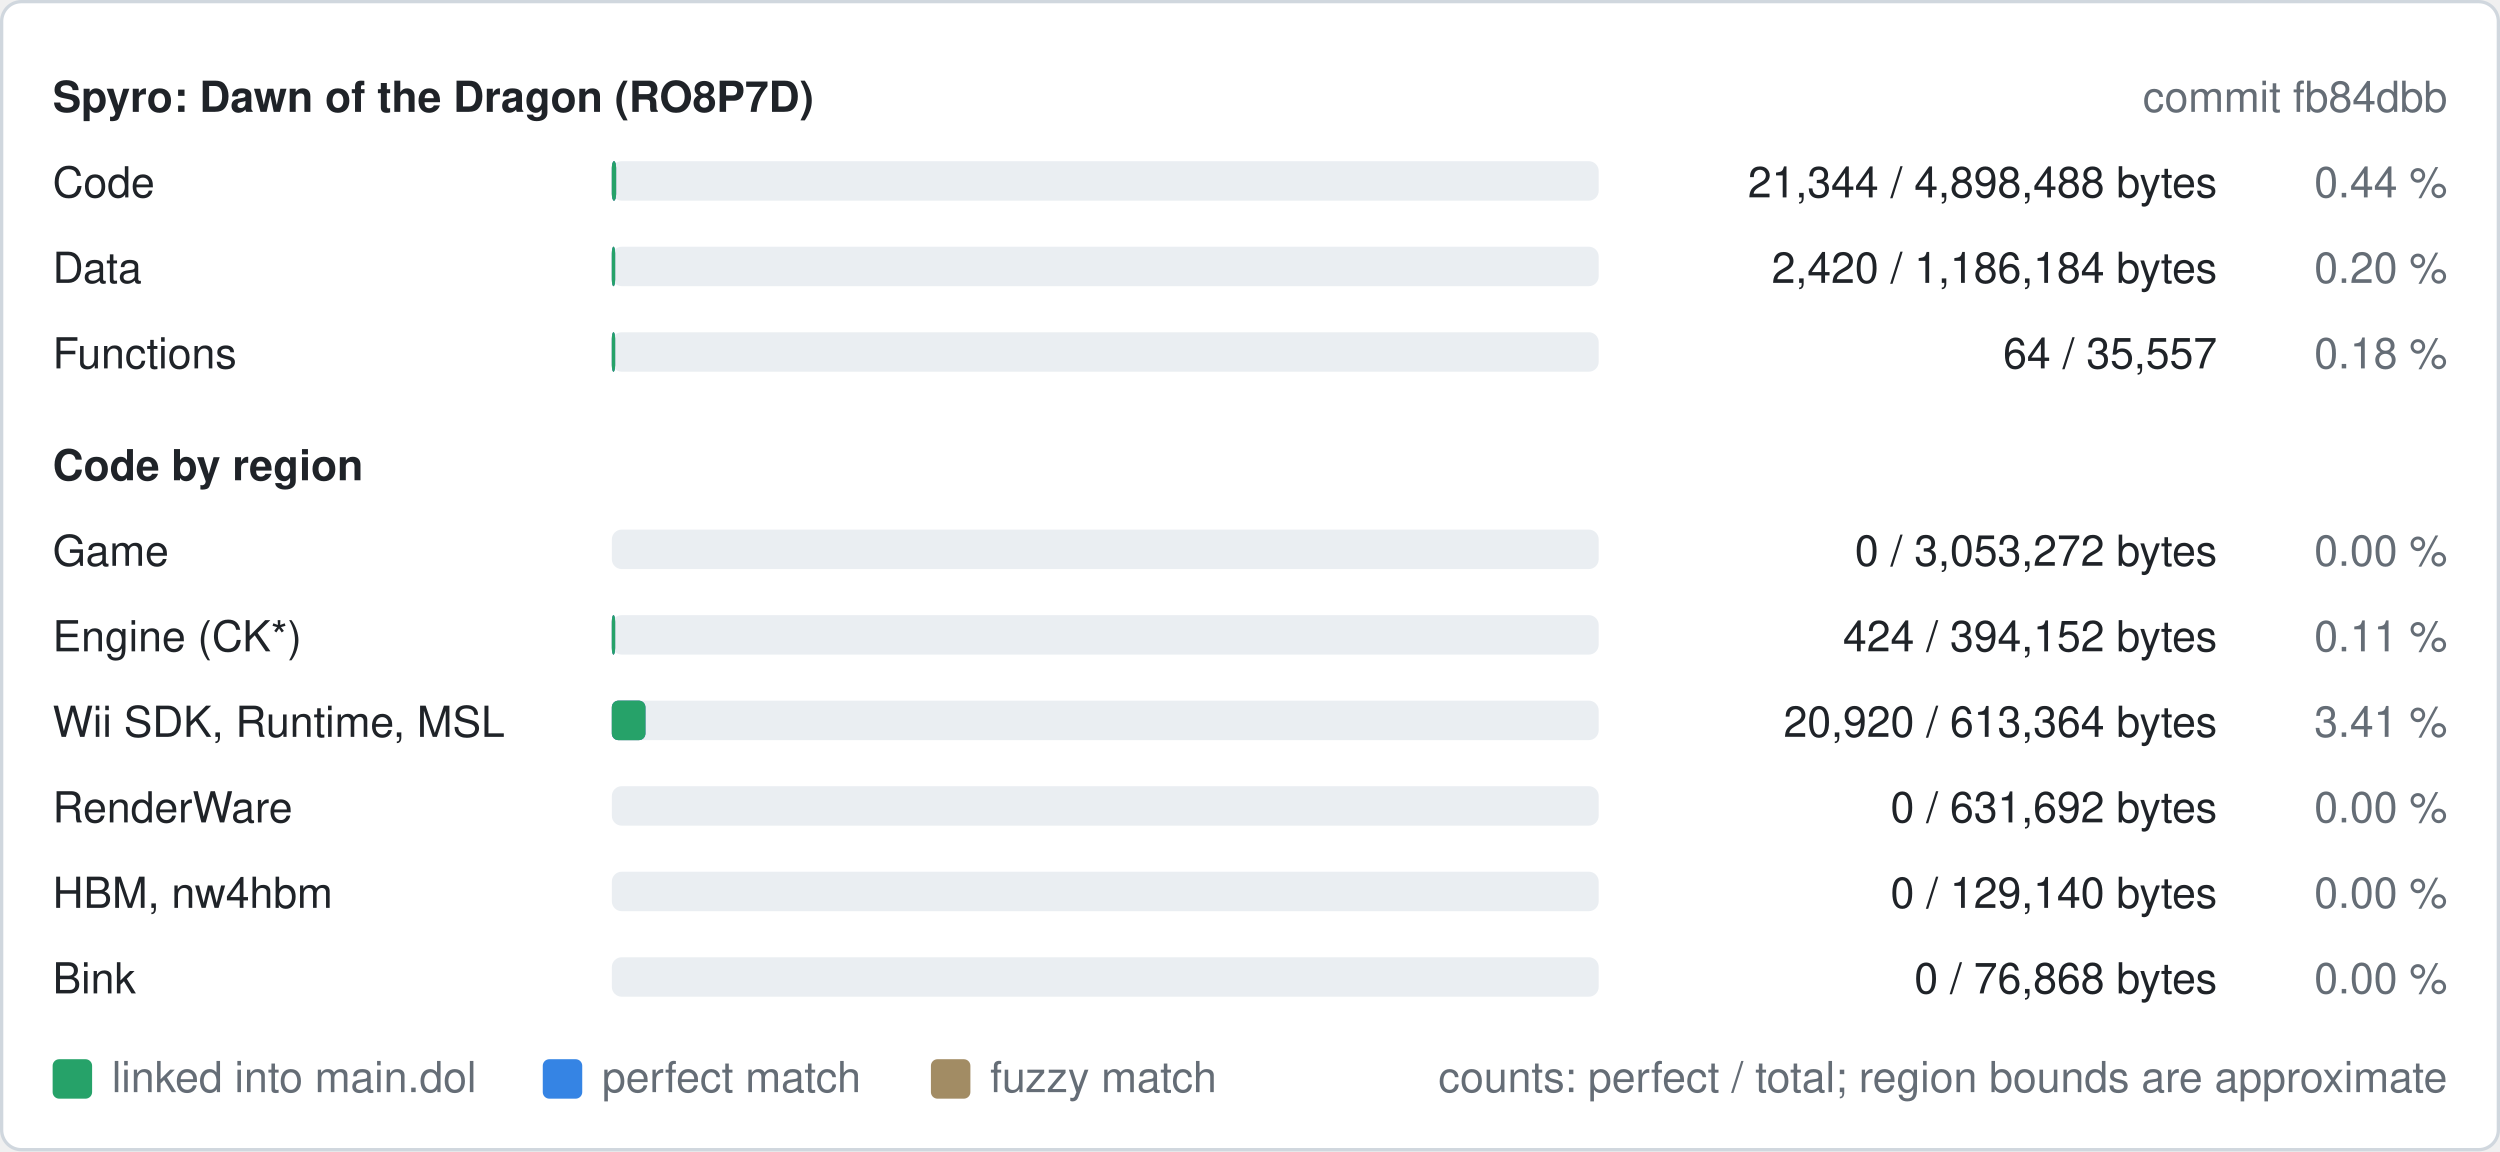
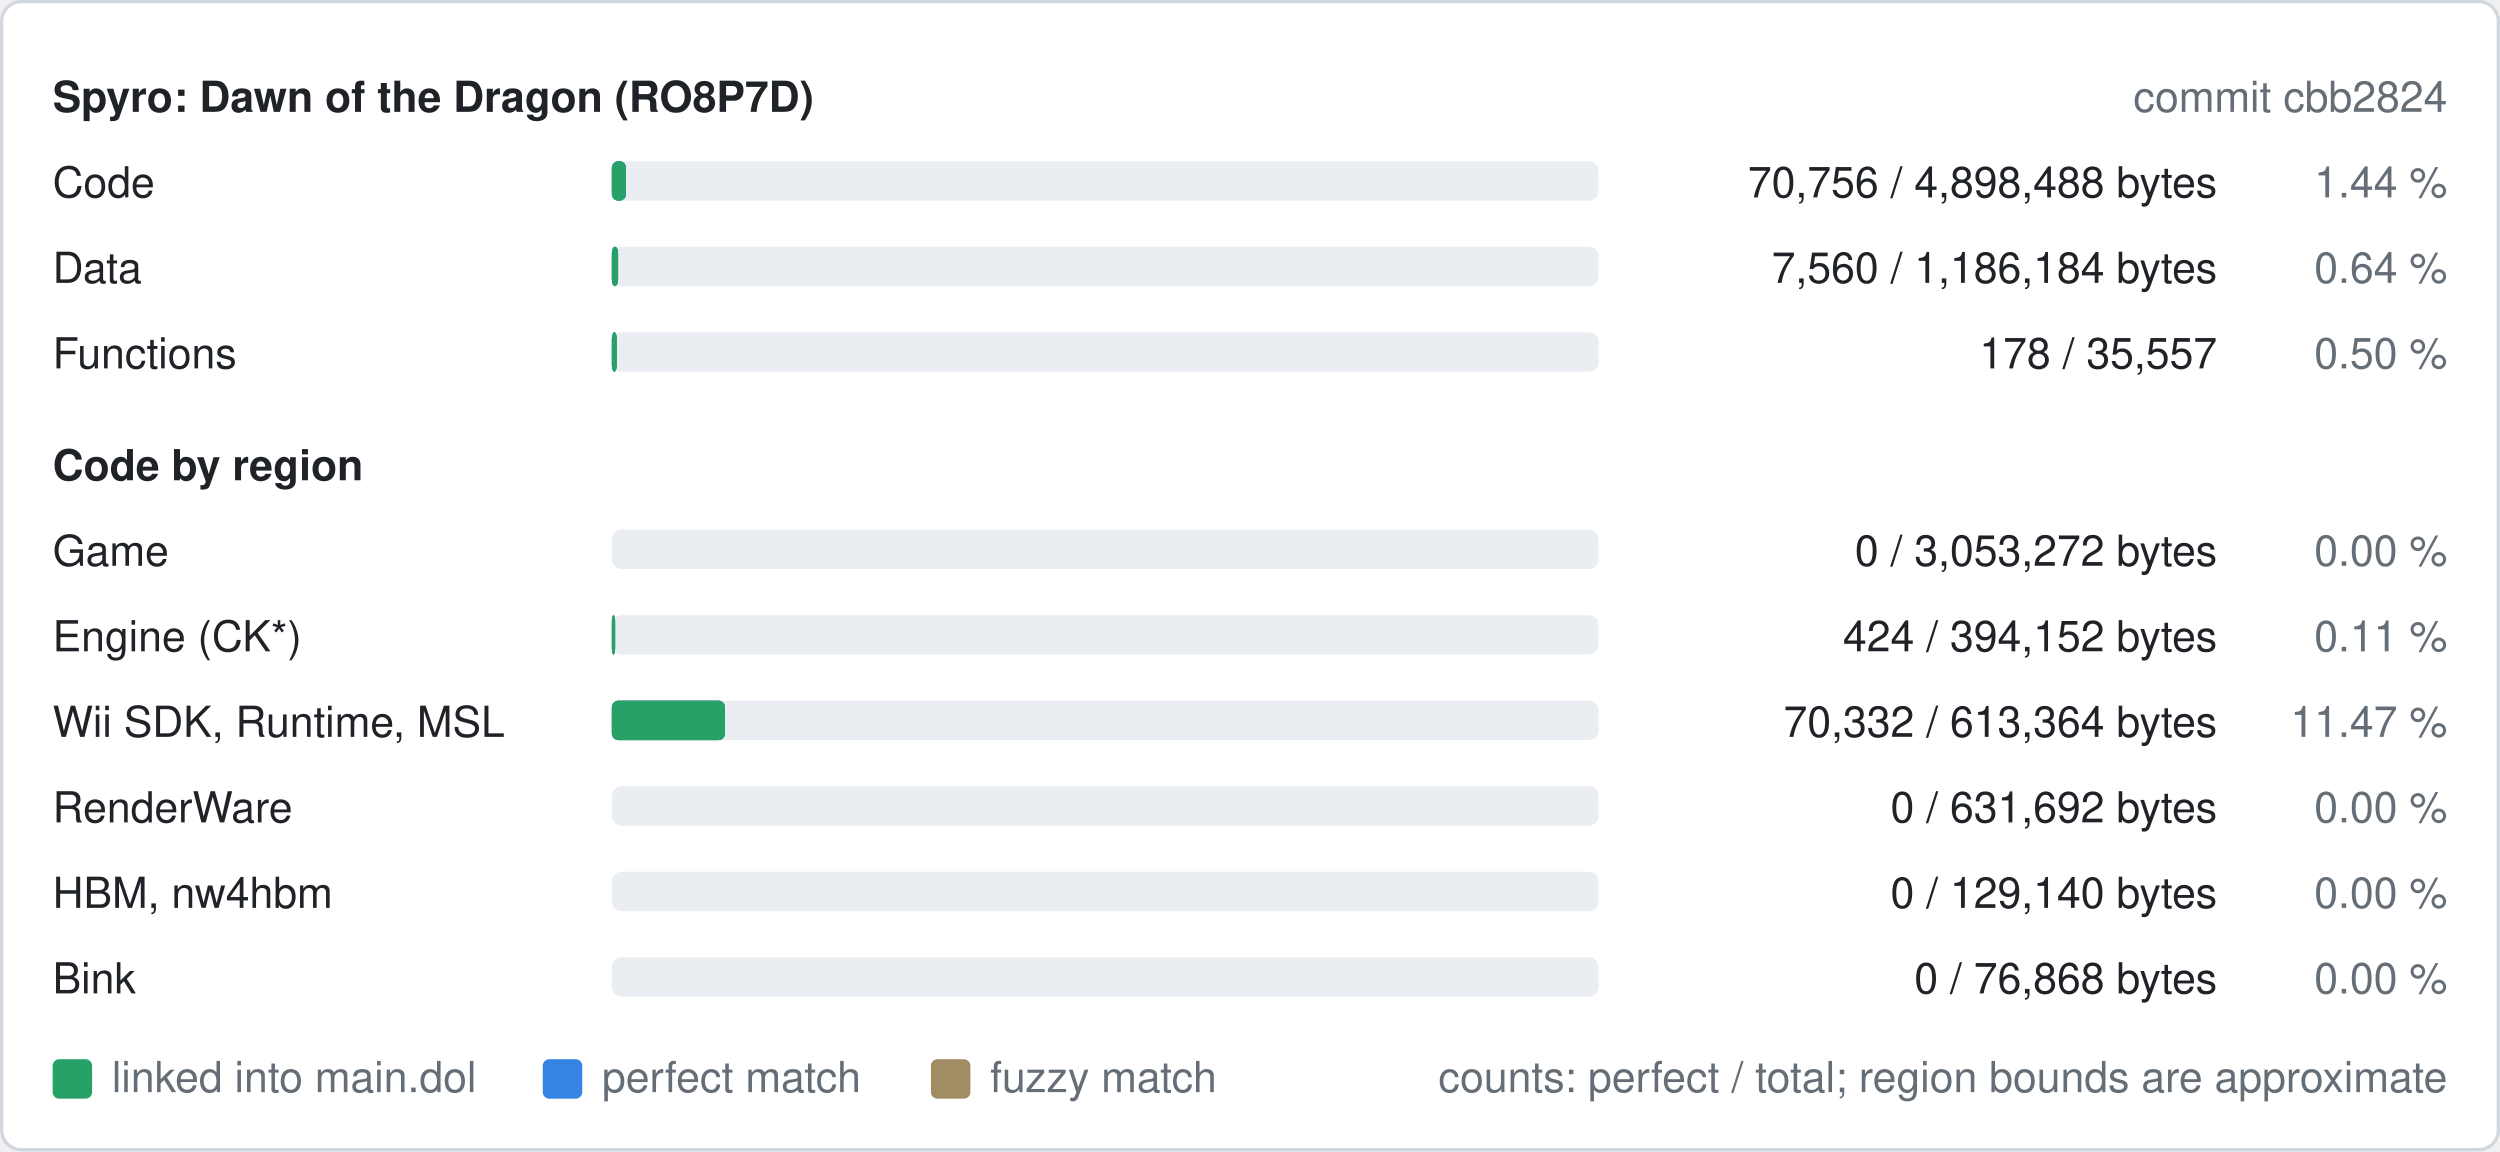
<svg xmlns="http://www.w3.org/2000/svg" width="760" height="350" viewBox="0 0 760 350" role="img" aria-label="Decompilation progress of RO8P7D">
  <style>
text{font-family:-apple-system,BlinkMacSystemFont,"Segoe UI",Helvetica,Arial,sans-serif;font-size:13px}
.b{font-weight:600}
.bg{fill:#ffffff;stroke:#d0d7de}.t{fill:#1f2328}.m{fill:#656d76}.track{fill:#eaeef2}.fuzzy{fill:#a28c64}.perfect{fill:#3584e4}.linked{fill:#26a269}
@media (prefers-color-scheme: dark){.bg{fill:#0d1117;stroke:#30363d}.t{fill:#e6edf3}.m{fill:#8d96a0}.track{fill:#21262d}.fuzzy{fill:#a28c64}.perfect{fill:#3584e4}.linked{fill:#2ec27e}}
</style>
  <rect class="bg" x="0.5" y="0.5" width="759" height="349" rx="6" />
  <text class="t b" x="16" y="34">Spyro: Dawn of the Dragon (RO8P7D)</text>
-   <text class="m" x="744" y="34" text-anchor="end">commit fb84dbb</text>
+   <text class="m" x="744" y="34" text-anchor="end">commit cbb2824</text>
  <text class="t" x="16" y="60">Code</text>
  <rect class="track" x="186" y="49" width="300" height="12" rx="3" />
-   <rect class="fuzzy" x="186" y="49" width="1.3" height="12" rx="2" />
-   <rect class="perfect" x="186" y="49" width="1.3" height="12" rx="2" />
-   <rect class="linked" x="186" y="49" width="1.3" height="12" rx="2" />
-   <text class="t" x="674" y="60" text-anchor="end">21,344 / 4,898,488 bytes</text>
-   <text class="m" x="744" y="60" text-anchor="end">0.44 %</text>
+   <rect class="fuzzy" x="186" y="49" width="4.3" height="12" rx="2" />
+   <rect class="perfect" x="186" y="49" width="4.3" height="12" rx="2" />
+   <rect class="linked" x="186" y="49" width="4.3" height="12" rx="2" />
+   <text class="t" x="674" y="60" text-anchor="end">70,756 / 4,898,488 bytes</text>
+   <text class="m" x="744" y="60" text-anchor="end">1.44 %</text>
  <text class="t" x="16" y="86">Data</text>
  <rect class="track" x="186" y="75" width="300" height="12" rx="3" />
-   <rect class="fuzzy" x="186" y="75" width="1.0" height="12" rx="2" />
-   <rect class="perfect" x="186" y="75" width="1.0" height="12" rx="2" />
-   <rect class="linked" x="186" y="75" width="1.0" height="12" rx="2" />
-   <text class="t" x="674" y="86" text-anchor="end">2,420 / 1,186,184 bytes</text>
-   <text class="m" x="744" y="86" text-anchor="end">0.20 %</text>
+   <rect class="fuzzy" x="186" y="75" width="1.9" height="12" rx="2" />
+   <rect class="perfect" x="186" y="75" width="1.9" height="12" rx="2" />
+   <rect class="linked" x="186" y="75" width="1.9" height="12" rx="2" />
+   <text class="t" x="674" y="86" text-anchor="end">7,560 / 1,186,184 bytes</text>
+   <text class="m" x="744" y="86" text-anchor="end">0.64 %</text>
  <text class="t" x="16" y="112">Functions</text>
  <rect class="track" x="186" y="101" width="300" height="12" rx="3" />
-   <rect class="fuzzy" x="186" y="101" width="1.0" height="12" rx="2" />
-   <rect class="perfect" x="186" y="101" width="1.0" height="12" rx="2" />
-   <rect class="linked" x="186" y="101" width="1.0" height="12" rx="2" />
-   <text class="t" x="674" y="112" text-anchor="end">64 / 35,557</text>
-   <text class="m" x="744" y="112" text-anchor="end">0.18 %</text>
+   <rect class="fuzzy" x="186" y="101" width="1.5" height="12" rx="2" />
+   <rect class="perfect" x="186" y="101" width="1.5" height="12" rx="2" />
+   <rect class="linked" x="186" y="101" width="1.5" height="12" rx="2" />
+   <text class="t" x="674" y="112" text-anchor="end">178 / 35,557</text>
+   <text class="m" x="744" y="112" text-anchor="end">0.50 %</text>
  <text class="t b" x="16" y="146">Code by region</text>
  <text class="t" x="16" y="172">Game</text>
  <rect class="track" x="186" y="161" width="300" height="12" rx="3" />
  <text class="t" x="674" y="172" text-anchor="end">0 / 3,053,272 bytes</text>
  <text class="m" x="744" y="172" text-anchor="end">0.00 %</text>
  <text class="t" x="16" y="198">Engine (CK*)</text>
  <rect class="track" x="186" y="187" width="300" height="12" rx="3" />
  <rect class="fuzzy" x="186" y="187" width="1.0" height="12" rx="2" />
  <rect class="perfect" x="186" y="187" width="1.0" height="12" rx="2" />
  <rect class="linked" x="186" y="187" width="1.0" height="12" rx="2" />
  <text class="t" x="674" y="198" text-anchor="end">424 / 394,152 bytes</text>
  <text class="m" x="744" y="198" text-anchor="end">0.11 %</text>
  <text class="t" x="16" y="224">Wii SDK, Runtime, MSL</text>
  <rect class="track" x="186" y="213" width="300" height="12" rx="3" />
-   <rect class="fuzzy" x="186" y="213" width="10.2" height="12" rx="2" />
-   <rect class="perfect" x="186" y="213" width="10.2" height="12" rx="2" />
-   <rect class="linked" x="186" y="213" width="10.2" height="12" rx="2" />
-   <text class="t" x="674" y="224" text-anchor="end">20,920 / 613,364 bytes</text>
-   <text class="m" x="744" y="224" text-anchor="end">3.41 %</text>
+   <rect class="fuzzy" x="186" y="213" width="34.4" height="12" rx="2" />
+   <rect class="perfect" x="186" y="213" width="34.4" height="12" rx="2" />
+   <rect class="linked" x="186" y="213" width="34.4" height="12" rx="2" />
+   <text class="t" x="674" y="224" text-anchor="end">70,332 / 613,364 bytes</text>
+   <text class="m" x="744" y="224" text-anchor="end">11.47 %</text>
  <text class="t" x="16" y="250">RenderWare</text>
  <rect class="track" x="186" y="239" width="300" height="12" rx="3" />
  <text class="t" x="674" y="250" text-anchor="end">0 / 631,692 bytes</text>
  <text class="m" x="744" y="250" text-anchor="end">0.00 %</text>
  <text class="t" x="16" y="276">HBM, nw4hbm</text>
  <rect class="track" x="186" y="265" width="300" height="12" rx="3" />
  <text class="t" x="674" y="276" text-anchor="end">0 / 129,140 bytes</text>
  <text class="m" x="744" y="276" text-anchor="end">0.00 %</text>
  <text class="t" x="16" y="302">Bink</text>
  <rect class="track" x="186" y="291" width="300" height="12" rx="3" />
  <text class="t" x="674" y="302" text-anchor="end">0 / 76,868 bytes</text>
  <text class="m" x="744" y="302" text-anchor="end">0.00 %</text>
  <rect class="linked" x="16" y="322" width="12" height="12" rx="2" />
  <text class="m" x="34" y="332">linked into main.dol</text>
  <rect class="perfect" x="165" y="322" width="12" height="12" rx="2" />
  <text class="m" x="183" y="332">perfect match</text>
  <rect class="fuzzy" x="283" y="322" width="12" height="12" rx="2" />
  <text class="m" x="301" y="332">fuzzy match</text>
  <text class="m" x="744" y="332" text-anchor="end">counts: perfect / total; region bounds are approximate</text>
</svg>
